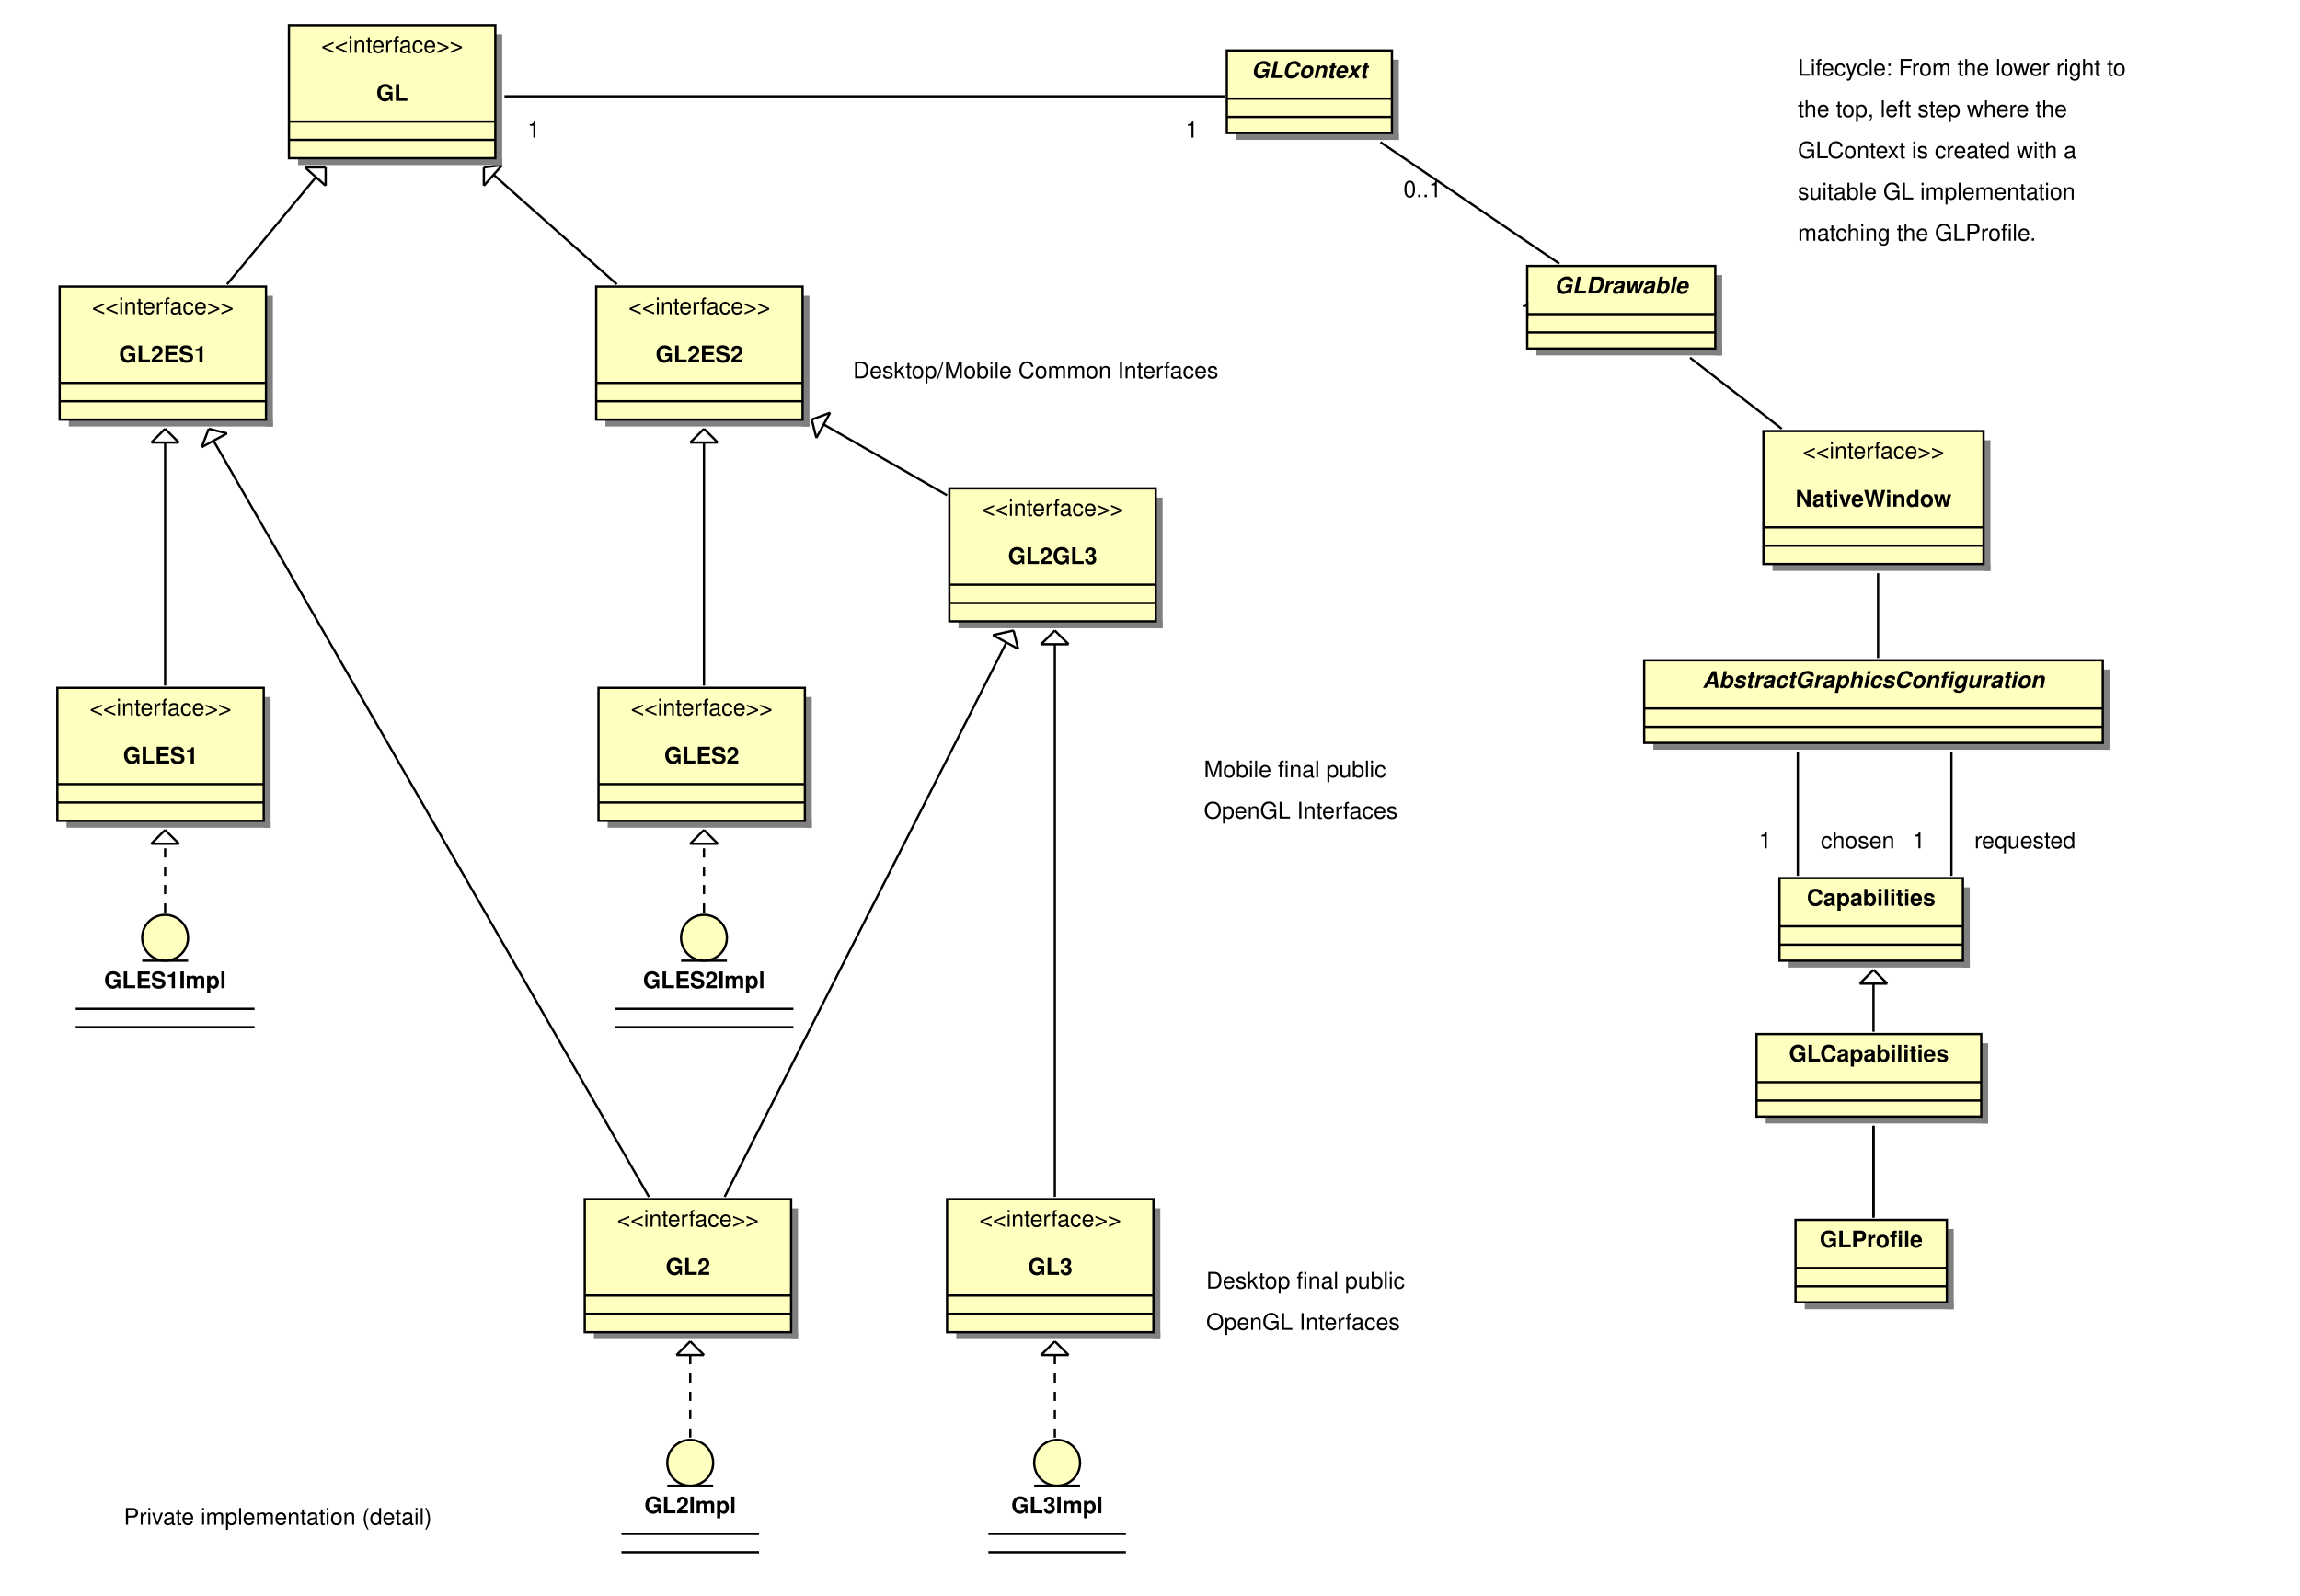
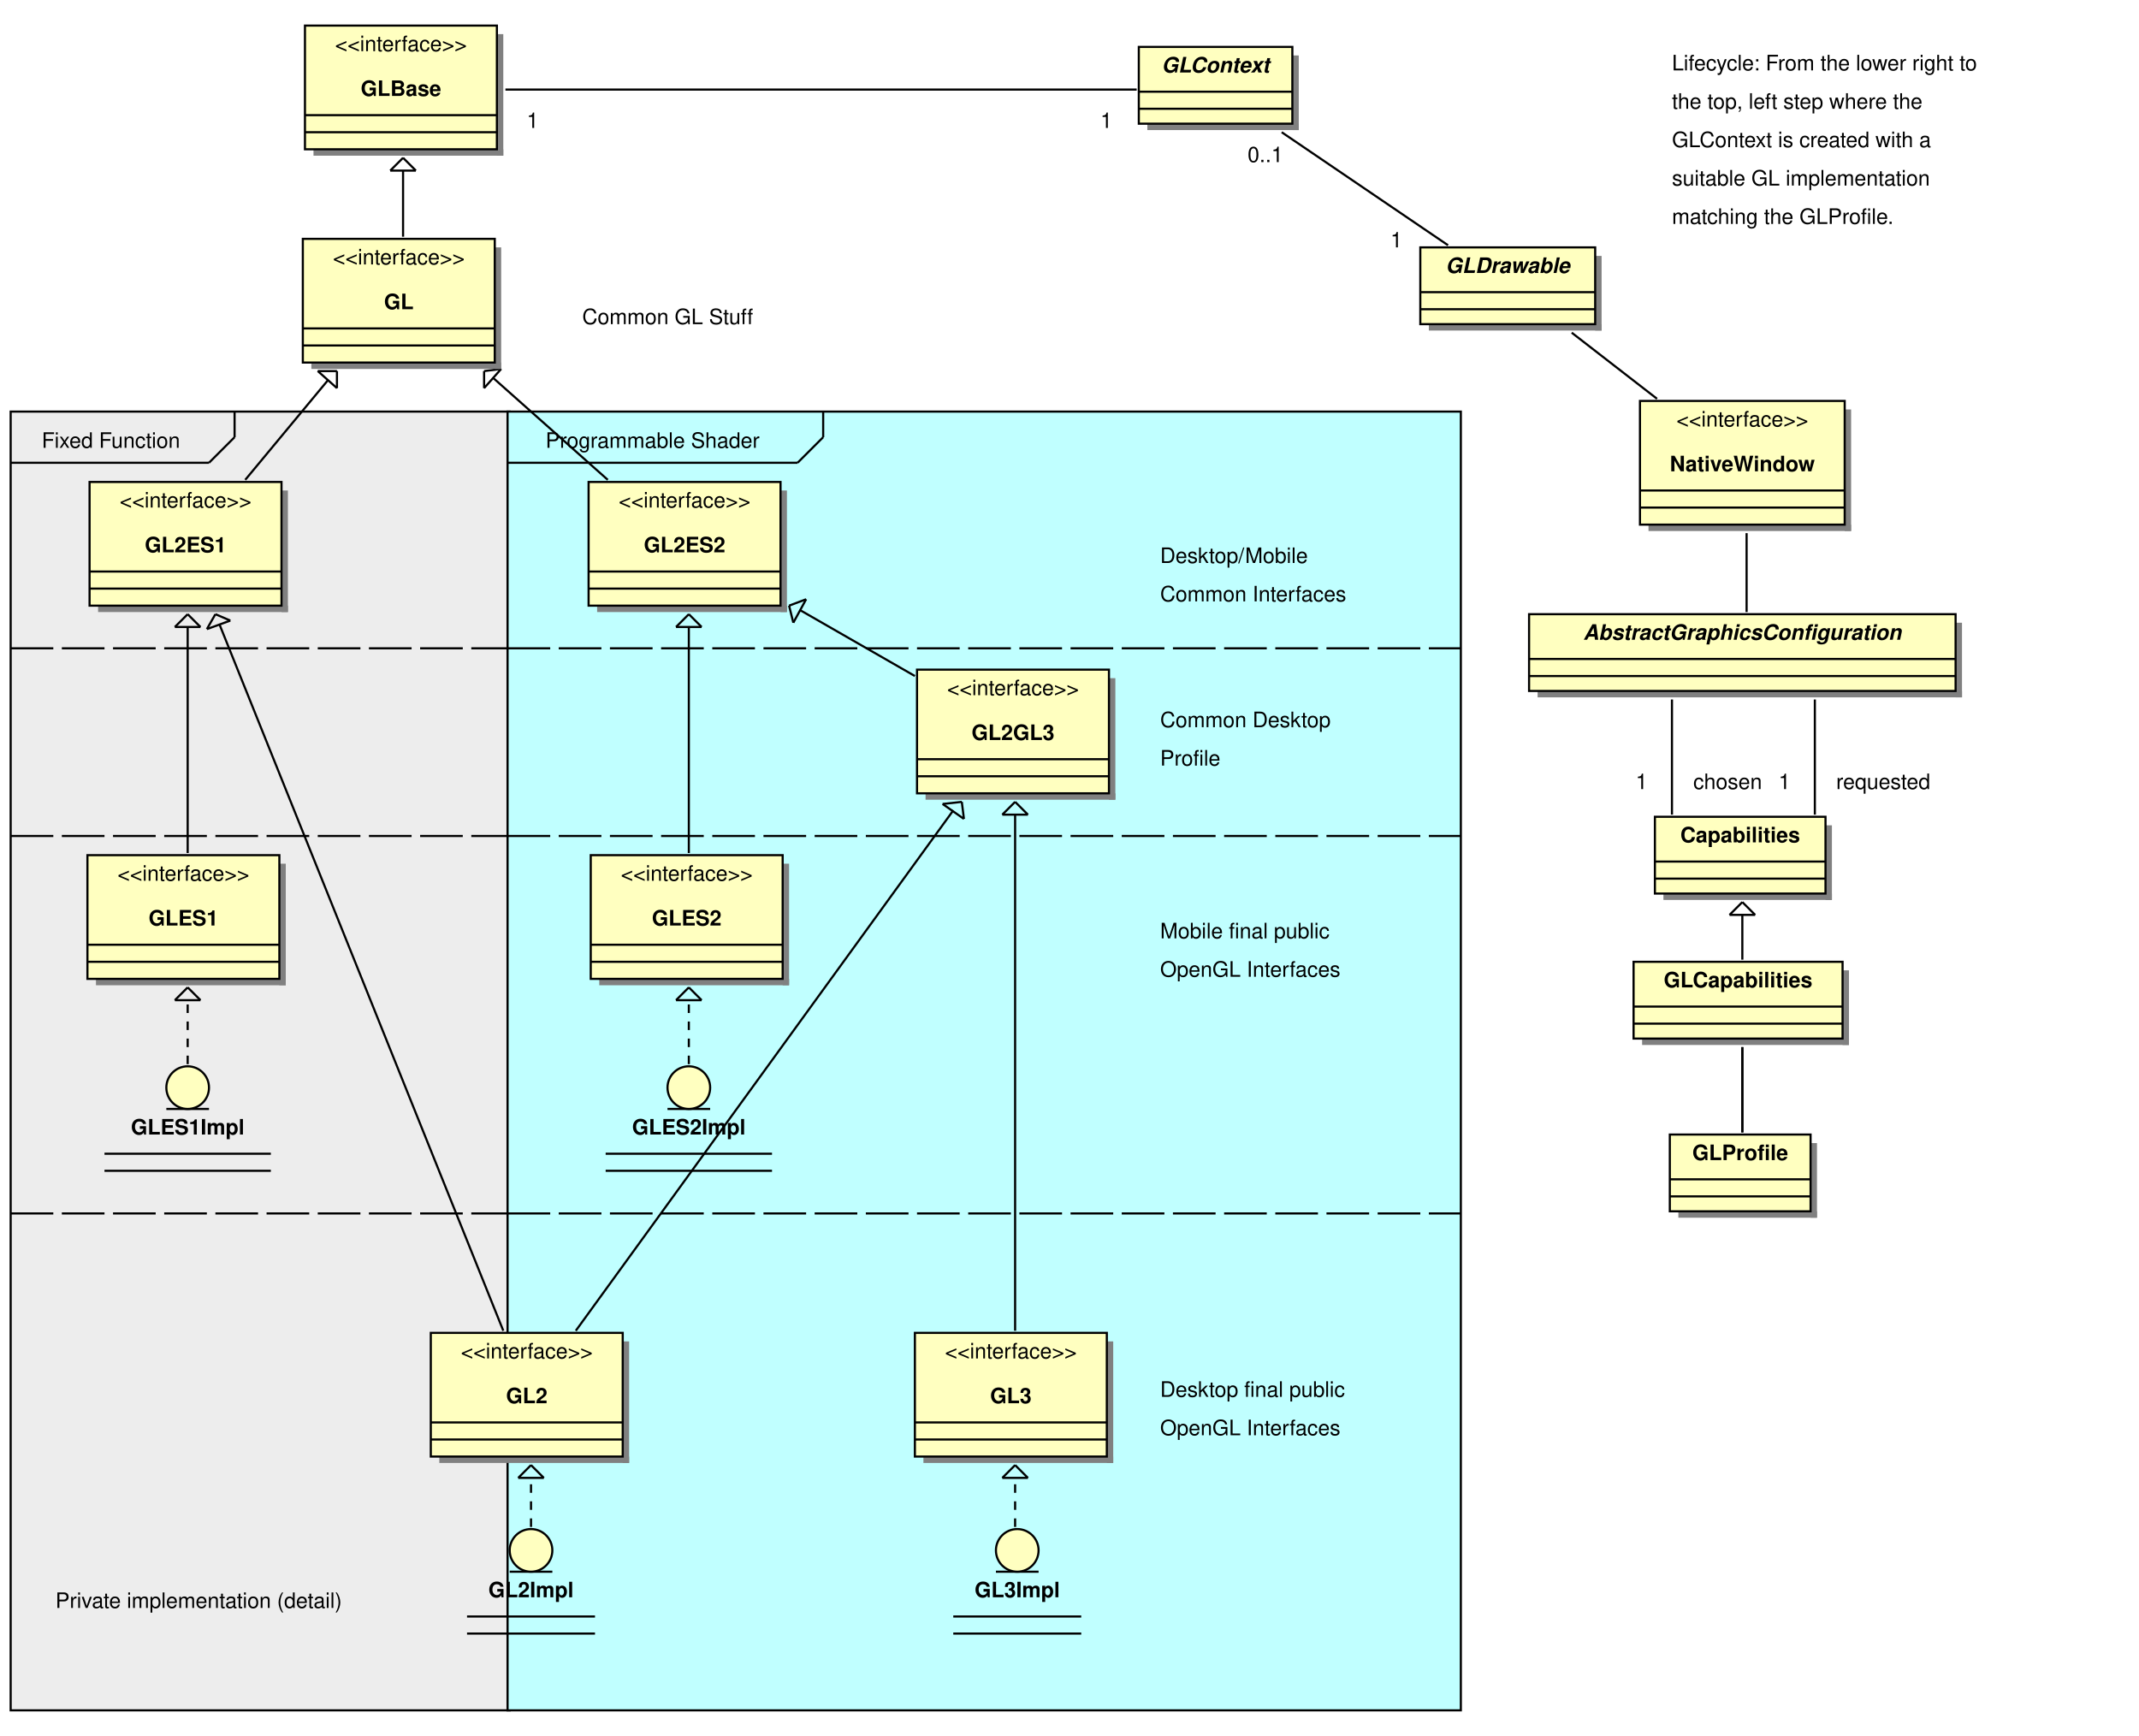
- <svg xmlns="http://www.w3.org/2000/svg" width="1003" height="696" version="1.1">
-   <g>
-     <line stroke="black" stroke-opacity="1" x1="99" y1="124" x2="138" y2="77" />
-     <line stroke="black" stroke-opacity="1" x1="142" y1="73" x2="133" y2="73" />
-     <line stroke="black" stroke-opacity="1" x1="142" y1="73" x2="142" y2="81" />
-     <line stroke="black" stroke-opacity="1" x1="133" y1="73" x2="142" y2="81" />
-   </g>
-   <g>
-     <line stroke="black" stroke-opacity="1" x1="269" y1="124" x2="215" y2="76" />
-     <line stroke="black" stroke-opacity="1" x1="211" y1="73" x2="211" y2="81" />
-     <line stroke="black" stroke-opacity="1" x1="211" y1="73" x2="219" y2="72" />
-     <line stroke="black" stroke-opacity="1" x1="211" y1="81" x2="219" y2="72" />
-   </g>
-   <g>
-     <line stroke="black" stroke-opacity="1" x1="72" y1="299" x2="72" y2="193" />
-     <line stroke="black" stroke-opacity="1" x1="72" y1="187" x2="66" y2="193" />
-     <line stroke="black" stroke-opacity="1" x1="72" y1="187" x2="78" y2="193" />
-     <line stroke="black" stroke-opacity="1" x1="66" y1="193" x2="78" y2="193" />
-   </g>
-   <g>
-     <line stroke="black" stroke-opacity="1" x1="307" y1="299" x2="307" y2="193" />
-     <line stroke="black" stroke-opacity="1" x1="307" y1="187" x2="301" y2="193" />
-     <line stroke="black" stroke-opacity="1" x1="307" y1="187" x2="313" y2="193" />
-     <line stroke="black" stroke-opacity="1" x1="301" y1="193" x2="313" y2="193" />
-   </g>
-   <g>
-     <line stroke="black" stroke-opacity="1" x1="460" y1="522" x2="460" y2="281" />
-     <line stroke="black" stroke-opacity="1" x1="460" y1="275" x2="454" y2="281" />
-     <line stroke="black" stroke-opacity="1" x1="460" y1="275" x2="466" y2="281" />
-     <line stroke="black" stroke-opacity="1" x1="454" y1="281" x2="466" y2="281" />
-   </g>
-   <g>
-     <line stroke="black" stroke-opacity="1" x1="316" y1="522" x2="439" y2="280" />
-     <line stroke="black" stroke-opacity="1" x1="442" y1="275" x2="433" y2="277" />
-     <line stroke="black" stroke-opacity="1" x1="442" y1="275" x2="444" y2="283" />
-     <line stroke="black" stroke-opacity="1" x1="433" y1="277" x2="444" y2="283" />
-   </g>
-   <g>
-     <line stroke="black" stroke-opacity="1" x1="413" y1="216" x2="359" y2="185" />
-     <line stroke="black" stroke-opacity="1" x1="354" y1="183" x2="356" y2="191" />
-     <line stroke="black" stroke-opacity="1" x1="354" y1="183" x2="362" y2="180" />
-     <line stroke="black" stroke-opacity="1" x1="356" y1="191" x2="362" y2="180" />
-   </g>
-   <g>
-     <line stroke="black" stroke-opacity="1" x1="283" y1="522" x2="93" y2="192" />
-     <line stroke="black" stroke-opacity="1" x1="91" y1="187" x2="88" y2="195" />
-     <line stroke="black" stroke-opacity="1" x1="91" y1="187" x2="99" y2="189" />
-     <line stroke="black" stroke-opacity="1" x1="88" y1="195" x2="99" y2="189" />
-   </g>
-   <g>
-     <line stroke="black" stroke-opacity="1" x1="220" y1="42" x2="534" y2="42" />
-   </g>
-   <g>
-     <line stroke="black" stroke-opacity="1" x1="680" y1="115" x2="602" y2="62" />
-   </g>
-   <g>
-     <line stroke-dasharray="4,4" stroke="black" stroke-opacity="1" x1="72" y1="398" x2="72" y2="368" />
-     <line stroke="black" stroke-opacity="1" x1="72" y1="362" x2="66" y2="368" />
-     <line stroke="black" stroke-opacity="1" x1="72" y1="362" x2="78" y2="368" />
-     <line stroke="black" stroke-opacity="1" x1="66" y1="368" x2="78" y2="368" />
-   </g>
-   <g>
-     <line stroke-dasharray="4,4" stroke="black" stroke-opacity="1" x1="307" y1="398" x2="307" y2="368" />
-     <line stroke="black" stroke-opacity="1" x1="307" y1="362" x2="301" y2="368" />
-     <line stroke="black" stroke-opacity="1" x1="307" y1="362" x2="313" y2="368" />
-     <line stroke="black" stroke-opacity="1" x1="301" y1="368" x2="313" y2="368" />
-   </g>
-   <g>
-     <line stroke-dasharray="4,4" stroke="black" stroke-opacity="1" x1="460" y1="627" x2="460" y2="591" />
-     <line stroke="black" stroke-opacity="1" x1="460" y1="585" x2="454" y2="591" />
-     <line stroke="black" stroke-opacity="1" x1="460" y1="585" x2="466" y2="591" />
-     <line stroke="black" stroke-opacity="1" x1="454" y1="591" x2="466" y2="591" />
-   </g>
-   <g>
-     <line stroke-dasharray="4,4" stroke="black" stroke-opacity="1" x1="301" y1="627" x2="301" y2="591" />
-     <line stroke="black" stroke-opacity="1" x1="301" y1="585" x2="295" y2="591" />
-     <line stroke="black" stroke-opacity="1" x1="301" y1="585" x2="307" y2="591" />
-     <line stroke="black" stroke-opacity="1" x1="295" y1="591" x2="307" y2="591" />
+ <svg xmlns="http://www.w3.org/2000/svg" width="1003" height="814" version="1.1">
+   <g>
+     <rect fill="#ededed" stroke="black" stroke-width="1" stroke-opacity="1" x="5" y="193" width="234" height="609" />
+     <text font-family="Helvetica" font-size="10" fill="#000000" xml:space="preserve" text-anchor="middle" x="52" y="210">Fixed Function</text>
+     <line stroke="black" stroke-opacity="1" x1="5" y1="217" x2="98" y2="217" />
+     <line stroke="black" stroke-opacity="1" x1="98" y1="217" x2="110" y2="205" />
+     <line stroke="black" stroke-opacity="1" x1="110" y1="205" x2="110" y2="193" />
+   </g>
+   <g>
+     <line stroke="black" stroke-dasharray="20,4" stroke-opacity="1" x1="5" y1="392" x2="239" y2="392" />
+   </g>
+   <g>
+     <line stroke="black" stroke-dasharray="20,4" stroke-opacity="1" x1="5" y1="569" x2="239" y2="569" />
+   </g>
+   <g>
+     <line stroke="black" stroke-dasharray="20,4" stroke-opacity="1" x1="5" y1="304" x2="239" y2="304" />
+   </g>
+   <g>
+     <rect fill="#c0ffff" stroke="black" stroke-width="1" stroke-opacity="1" x="238" y="193" width="447" height="609" />
+     <text font-family="Helvetica" font-size="10" fill="#000000" xml:space="preserve" text-anchor="middle" x="306" y="210">Programmable Shader</text>
+     <line stroke="black" stroke-opacity="1" x1="238" y1="217" x2="374" y2="217" />
+     <line stroke="black" stroke-opacity="1" x1="374" y1="217" x2="386" y2="205" />
+     <line stroke="black" stroke-opacity="1" x1="386" y1="205" x2="386" y2="193" />
+   </g>
+   <g>
+     <line stroke="black" stroke-dasharray="20,4" stroke-opacity="1" x1="238" y1="569" x2="685" y2="569" />
+   </g>
+   <g>
+     <line stroke="black" stroke-dasharray="20,4" stroke-opacity="1" x1="238" y1="304" x2="685" y2="304" />
+   </g>
+   <g>
+     <line stroke="black" stroke-dasharray="20,4" stroke-opacity="1" x1="238" y1="392" x2="685" y2="392" />
+   </g>
+   <g>
+     <line stroke="black" stroke-opacity="1" x1="237" y1="42" x2="533" y2="42" />
+   </g>
+   <g>
+     <line stroke="black" stroke-opacity="1" x1="115" y1="225" x2="154" y2="178" />
+     <line stroke="black" stroke-opacity="1" x1="158" y1="174" x2="149" y2="174" />
+     <line stroke="black" stroke-opacity="1" x1="158" y1="174" x2="158" y2="182" />
+     <line stroke="black" stroke-opacity="1" x1="149" y1="174" x2="158" y2="182" />
+   </g>
+   <g>
+     <line stroke="black" stroke-opacity="1" x1="285" y1="225" x2="231" y2="177" />
+     <line stroke="black" stroke-opacity="1" x1="227" y1="174" x2="227" y2="182" />
+     <line stroke="black" stroke-opacity="1" x1="227" y1="174" x2="235" y2="173" />
+     <line stroke="black" stroke-opacity="1" x1="227" y1="182" x2="235" y2="173" />
+   </g>
+   <g>
+     <line stroke="black" stroke-opacity="1" x1="88" y1="400" x2="88" y2="294" />
+     <line stroke="black" stroke-opacity="1" x1="88" y1="288" x2="82" y2="294" />
+     <line stroke="black" stroke-opacity="1" x1="88" y1="288" x2="94" y2="294" />
+     <line stroke="black" stroke-opacity="1" x1="82" y1="294" x2="94" y2="294" />
+   </g>
+   <g>
+     <line stroke="black" stroke-opacity="1" x1="323" y1="400" x2="323" y2="294" />
+     <line stroke="black" stroke-opacity="1" x1="323" y1="288" x2="317" y2="294" />
+     <line stroke="black" stroke-opacity="1" x1="323" y1="288" x2="329" y2="294" />
+     <line stroke="black" stroke-opacity="1" x1="317" y1="294" x2="329" y2="294" />
+   </g>
+   <g>
+     <line stroke="black" stroke-opacity="1" x1="476" y1="624" x2="476" y2="382" />
+     <line stroke="black" stroke-opacity="1" x1="476" y1="376" x2="470" y2="382" />
+     <line stroke="black" stroke-opacity="1" x1="476" y1="376" x2="482" y2="382" />
+     <line stroke="black" stroke-opacity="1" x1="470" y1="382" x2="482" y2="382" />
+   </g>
+   <g>
+     <line stroke="black" stroke-opacity="1" x1="270" y1="624" x2="447" y2="380" />
+     <line stroke="black" stroke-opacity="1" x1="451" y1="376" x2="442" y2="377" />
+     <line stroke="black" stroke-opacity="1" x1="451" y1="376" x2="452" y2="384" />
+     <line stroke="black" stroke-opacity="1" x1="442" y1="377" x2="452" y2="384" />
+   </g>
+   <g>
+     <line stroke="black" stroke-opacity="1" x1="429" y1="317" x2="375" y2="286" />
+     <line stroke="black" stroke-opacity="1" x1="370" y1="284" x2="372" y2="292" />
+     <line stroke="black" stroke-opacity="1" x1="370" y1="284" x2="378" y2="281" />
+     <line stroke="black" stroke-opacity="1" x1="372" y1="292" x2="378" y2="281" />
+   </g>
+   <g>
+     <line stroke="black" stroke-opacity="1" x1="236" y1="624" x2="103" y2="293" />
+     <line stroke="black" stroke-opacity="1" x1="101" y1="288" x2="97" y2="295" />
+     <line stroke="black" stroke-opacity="1" x1="101" y1="288" x2="108" y2="291" />
+     <line stroke="black" stroke-opacity="1" x1="97" y1="295" x2="108" y2="291" />
+   </g>
+   <g>
+     <line stroke="black" stroke-opacity="1" x1="679" y1="115" x2="601" y2="62" />
+   </g>
+   <g>
+     <line stroke-dasharray="4,4" stroke="black" stroke-opacity="1" x1="88" y1="499" x2="88" y2="469" />
+     <line stroke="black" stroke-opacity="1" x1="88" y1="463" x2="82" y2="469" />
+     <line stroke="black" stroke-opacity="1" x1="88" y1="463" x2="94" y2="469" />
+     <line stroke="black" stroke-opacity="1" x1="82" y1="469" x2="94" y2="469" />
+   </g>
+   <g>
+     <line stroke-dasharray="4,4" stroke="black" stroke-opacity="1" x1="323" y1="499" x2="323" y2="469" />
+     <line stroke="black" stroke-opacity="1" x1="323" y1="463" x2="317" y2="469" />
+     <line stroke="black" stroke-opacity="1" x1="323" y1="463" x2="329" y2="469" />
+     <line stroke="black" stroke-opacity="1" x1="317" y1="469" x2="329" y2="469" />
+   </g>
+   <g>
+     <line stroke-dasharray="4,4" stroke="black" stroke-opacity="1" x1="476" y1="716" x2="476" y2="693" />
+     <line stroke="black" stroke-opacity="1" x1="476" y1="687" x2="470" y2="693" />
+     <line stroke="black" stroke-opacity="1" x1="476" y1="687" x2="482" y2="693" />
+     <line stroke="black" stroke-opacity="1" x1="470" y1="693" x2="482" y2="693" />
+   </g>
+   <g>
+     <line stroke-dasharray="4,4" stroke="black" stroke-opacity="1" x1="249" y1="716" x2="249" y2="693" />
+     <line stroke="black" stroke-opacity="1" x1="249" y1="687" x2="243" y2="693" />
+     <line stroke="black" stroke-opacity="1" x1="249" y1="687" x2="255" y2="693" />
+     <line stroke="black" stroke-opacity="1" x1="243" y1="693" x2="255" y2="693" />
  </g>
  <g>
    <line stroke="black" stroke-opacity="1" x1="817" y1="450" x2="817" y2="429" />
    <line stroke="black" stroke-opacity="1" x1="817" y1="423" x2="811" y2="429" />
    <line stroke="black" stroke-opacity="1" x1="817" y1="423" x2="823" y2="429" />
    <line stroke="black" stroke-opacity="1" x1="811" y1="429" x2="823" y2="429" />
  </g>
  <g>
    <line stroke="black" stroke-opacity="1" x1="784" y1="328" x2="784" y2="382" />
  </g>
  <g>
    <line stroke="black" stroke-opacity="1" x1="819" y1="287" x2="819" y2="250" />
  </g>
  <g>
    <line stroke="black" stroke-opacity="1" x1="777" y1="187" x2="737" y2="156" />
  </g>
  <g>
    <line stroke="black" stroke-opacity="1" x1="817" y1="531" x2="817" y2="491" />
  </g>
  <g>
    <line stroke="black" stroke-opacity="1" x1="851" y1="382" x2="851" y2="328" />
  </g>
  <g>
    <line stroke="black" stroke-opacity="1" x1="817" y1="531" x2="817" y2="491" />
  </g>
  <g>
-     <rect fill="#808080" stroke="none" stroke-opacity="1" x="216" y="15" width="3" height="57" />
-     <rect fill="#808080" stroke="none" stroke-opacity="1" x="130" y="69" width="89" height="3" />
-     <rect fill="#ffffc0" stroke="black" stroke-width="1" stroke-opacity="1" x="126" y="11" width="90" height="58" />
-     <text font-family="Helvetica" font-size="10" fill="#000000" xml:space="preserve" text-anchor="middle" x="171" y="23">&lt;&lt;interface&gt;&gt;</text>
-     <text font-family="Helvetica" font-size="10" fill="#000000" xml:space="preserve" font-weight="bold" text-anchor="middle" x="171" y="44">GL</text>
-     <line stroke="black" stroke-opacity="1" x1="126" y1="53" x2="216" y2="53" />
-     <line stroke="black" stroke-opacity="1" x1="126" y1="61" x2="216" y2="61" />
-   </g>
-   <g>
-     <rect fill="#808080" stroke="none" stroke-opacity="1" x="116" y="129" width="3" height="57" />
-     <rect fill="#808080" stroke="none" stroke-opacity="1" x="30" y="183" width="89" height="3" />
-     <rect fill="#ffffc0" stroke="black" stroke-width="1" stroke-opacity="1" x="26" y="125" width="90" height="58" />
-     <text font-family="Helvetica" font-size="10" fill="#000000" xml:space="preserve" text-anchor="middle" x="71" y="137">&lt;&lt;interface&gt;&gt;</text>
-     <text font-family="Helvetica" font-size="10" fill="#000000" xml:space="preserve" font-weight="bold" text-anchor="middle" x="71" y="158">GL2ES1</text>
-     <line stroke="black" stroke-opacity="1" x1="26" y1="167" x2="116" y2="167" />
-     <line stroke="black" stroke-opacity="1" x1="26" y1="175" x2="116" y2="175" />
-   </g>
-   <g>
-     <rect fill="#808080" stroke="none" stroke-opacity="1" x="345" y="527" width="3" height="57" />
-     <rect fill="#808080" stroke="none" stroke-opacity="1" x="259" y="581" width="89" height="3" />
-     <rect fill="#ffffc0" stroke="black" stroke-width="1" stroke-opacity="1" x="255" y="523" width="90" height="58" />
-     <text font-family="Helvetica" font-size="10" fill="#000000" xml:space="preserve" text-anchor="middle" x="300" y="535">&lt;&lt;interface&gt;&gt;</text>
-     <text font-family="Helvetica" font-size="10" fill="#000000" xml:space="preserve" font-weight="bold" text-anchor="middle" x="300" y="556">GL2</text>
-     <line stroke="black" stroke-opacity="1" x1="255" y1="565" x2="345" y2="565" />
-     <line stroke="black" stroke-opacity="1" x1="255" y1="573" x2="345" y2="573" />
-   </g>
-   <g>
-     <rect fill="#808080" stroke="none" stroke-opacity="1" x="350" y="129" width="3" height="57" />
-     <rect fill="#808080" stroke="none" stroke-opacity="1" x="264" y="183" width="89" height="3" />
-     <rect fill="#ffffc0" stroke="black" stroke-width="1" stroke-opacity="1" x="260" y="125" width="90" height="58" />
-     <text font-family="Helvetica" font-size="10" fill="#000000" xml:space="preserve" text-anchor="middle" x="305" y="137">&lt;&lt;interface&gt;&gt;</text>
-     <text font-family="Helvetica" font-size="10" fill="#000000" xml:space="preserve" font-weight="bold" text-anchor="middle" x="305" y="158">GL2ES2</text>
-     <line stroke="black" stroke-opacity="1" x1="260" y1="167" x2="350" y2="167" />
-     <line stroke="black" stroke-opacity="1" x1="260" y1="175" x2="350" y2="175" />
-   </g>
-   <g>
-     <rect fill="#808080" stroke="none" stroke-opacity="1" x="503" y="527" width="3" height="57" />
-     <rect fill="#808080" stroke="none" stroke-opacity="1" x="417" y="581" width="89" height="3" />
-     <rect fill="#ffffc0" stroke="black" stroke-width="1" stroke-opacity="1" x="413" y="523" width="90" height="58" />
-     <text font-family="Helvetica" font-size="10" fill="#000000" xml:space="preserve" text-anchor="middle" x="458" y="535">&lt;&lt;interface&gt;&gt;</text>
-     <text font-family="Helvetica" font-size="10" fill="#000000" xml:space="preserve" font-weight="bold" text-anchor="middle" x="458" y="556">GL3</text>
-     <line stroke="black" stroke-opacity="1" x1="413" y1="565" x2="503" y2="565" />
-     <line stroke="black" stroke-opacity="1" x1="413" y1="573" x2="503" y2="573" />
-   </g>
-   <g>
-     <rect fill="#808080" stroke="none" stroke-opacity="1" x="351" y="304" width="3" height="57" />
-     <rect fill="#808080" stroke="none" stroke-opacity="1" x="265" y="358" width="89" height="3" />
-     <rect fill="#ffffc0" stroke="black" stroke-width="1" stroke-opacity="1" x="261" y="300" width="90" height="58" />
-     <text font-family="Helvetica" font-size="10" fill="#000000" xml:space="preserve" text-anchor="middle" x="306" y="312">&lt;&lt;interface&gt;&gt;</text>
-     <text font-family="Helvetica" font-size="10" fill="#000000" xml:space="preserve" font-weight="bold" text-anchor="middle" x="306" y="333">GLES2</text>
-     <line stroke="black" stroke-opacity="1" x1="261" y1="342" x2="351" y2="342" />
-     <line stroke="black" stroke-opacity="1" x1="261" y1="350" x2="351" y2="350" />
-   </g>
-   <g>
-     <rect fill="#808080" stroke="none" stroke-opacity="1" x="607" y="26" width="3" height="35" />
-     <rect fill="#808080" stroke="none" stroke-opacity="1" x="539" y="58" width="71" height="3" />
-     <rect fill="#ffffc0" stroke="black" stroke-width="1" stroke-opacity="1" x="535" y="22" width="72" height="36" />
-     <text font-family="Helvetica" font-size="10" fill="#000000" xml:space="preserve" font-weight="bold" font-style="italic" text-anchor="middle" x="571" y="34">GLContext</text>
-     <line stroke="black" stroke-opacity="1" x1="535" y1="43" x2="607" y2="43" />
-     <line stroke="black" stroke-opacity="1" x1="535" y1="51" x2="607" y2="51" />
+     <line stroke="black" stroke-opacity="1" x1="189" y1="111" x2="189" y2="80" />
+     <line stroke="black" stroke-opacity="1" x1="189" y1="74" x2="183" y2="80" />
+     <line stroke="black" stroke-opacity="1" x1="189" y1="74" x2="195" y2="80" />
+     <line stroke="black" stroke-opacity="1" x1="183" y1="80" x2="195" y2="80" />
+   </g>
+   <g>
+     <rect fill="#808080" stroke="none" stroke-opacity="1" x="232" y="116" width="3" height="57" />
+     <rect fill="#808080" stroke="none" stroke-opacity="1" x="146" y="170" width="89" height="3" />
+     <rect fill="#ffffc0" stroke="black" stroke-width="1" stroke-opacity="1" x="142" y="112" width="90" height="58" />
+     <text font-family="Helvetica" font-size="10" fill="#000000" xml:space="preserve" text-anchor="middle" x="187" y="124">&lt;&lt;interface&gt;&gt;</text>
+     <text font-family="Helvetica" font-size="10" fill="#000000" xml:space="preserve" font-weight="bold" text-anchor="middle" x="187" y="145">GL</text>
+     <line stroke="black" stroke-opacity="1" x1="142" y1="154" x2="232" y2="154" />
+     <line stroke="black" stroke-opacity="1" x1="142" y1="162" x2="232" y2="162" />
+   </g>
+   <g>
+     <rect fill="#808080" stroke="none" stroke-opacity="1" x="131" y="405" width="3" height="57" />
+     <rect fill="#808080" stroke="none" stroke-opacity="1" x="45" y="459" width="89" height="3" />
+     <rect fill="#ffffc0" stroke="black" stroke-width="1" stroke-opacity="1" x="41" y="401" width="90" height="58" />
+     <text font-family="Helvetica" font-size="10" fill="#000000" xml:space="preserve" text-anchor="middle" x="86" y="413">&lt;&lt;interface&gt;&gt;</text>
+     <text font-family="Helvetica" font-size="10" fill="#000000" xml:space="preserve" font-weight="bold" text-anchor="middle" x="86" y="434">GLES1</text>
+     <line stroke="black" stroke-opacity="1" x1="41" y1="443" x2="131" y2="443" />
+     <line stroke="black" stroke-opacity="1" x1="41" y1="451" x2="131" y2="451" />
+   </g>
+   <g>
+     <rect fill="#808080" stroke="none" stroke-opacity="1" x="132" y="230" width="3" height="57" />
+     <rect fill="#808080" stroke="none" stroke-opacity="1" x="46" y="284" width="89" height="3" />
+     <rect fill="#ffffc0" stroke="black" stroke-width="1" stroke-opacity="1" x="42" y="226" width="90" height="58" />
+     <text font-family="Helvetica" font-size="10" fill="#000000" xml:space="preserve" text-anchor="middle" x="87" y="238">&lt;&lt;interface&gt;&gt;</text>
+     <text font-family="Helvetica" font-size="10" fill="#000000" xml:space="preserve" font-weight="bold" text-anchor="middle" x="87" y="259">GL2ES1</text>
+     <line stroke="black" stroke-opacity="1" x1="42" y1="268" x2="132" y2="268" />
+     <line stroke="black" stroke-opacity="1" x1="42" y1="276" x2="132" y2="276" />
+   </g>
+   <g>
+     <rect fill="#808080" stroke="none" stroke-opacity="1" x="292" y="629" width="3" height="57" />
+     <rect fill="#808080" stroke="none" stroke-opacity="1" x="206" y="683" width="89" height="3" />
+     <rect fill="#ffffc0" stroke="black" stroke-width="1" stroke-opacity="1" x="202" y="625" width="90" height="58" />
+     <text font-family="Helvetica" font-size="10" fill="#000000" xml:space="preserve" text-anchor="middle" x="247" y="637">&lt;&lt;interface&gt;&gt;</text>
+     <text font-family="Helvetica" font-size="10" fill="#000000" xml:space="preserve" font-weight="bold" text-anchor="middle" x="247" y="658">GL2</text>
+     <line stroke="black" stroke-opacity="1" x1="202" y1="667" x2="292" y2="667" />
+     <line stroke="black" stroke-opacity="1" x1="202" y1="675" x2="292" y2="675" />
+   </g>
+   <g>
+     <rect fill="#808080" stroke="none" stroke-opacity="1" x="366" y="230" width="3" height="57" />
+     <rect fill="#808080" stroke="none" stroke-opacity="1" x="280" y="284" width="89" height="3" />
+     <rect fill="#ffffc0" stroke="black" stroke-width="1" stroke-opacity="1" x="276" y="226" width="90" height="58" />
+     <text font-family="Helvetica" font-size="10" fill="#000000" xml:space="preserve" text-anchor="middle" x="321" y="238">&lt;&lt;interface&gt;&gt;</text>
+     <text font-family="Helvetica" font-size="10" fill="#000000" xml:space="preserve" font-weight="bold" text-anchor="middle" x="321" y="259">GL2ES2</text>
+     <line stroke="black" stroke-opacity="1" x1="276" y1="268" x2="366" y2="268" />
+     <line stroke="black" stroke-opacity="1" x1="276" y1="276" x2="366" y2="276" />
+   </g>
+   <g>
+     <rect fill="#808080" stroke="none" stroke-opacity="1" x="519" y="629" width="3" height="57" />
+     <rect fill="#808080" stroke="none" stroke-opacity="1" x="433" y="683" width="89" height="3" />
+     <rect fill="#ffffc0" stroke="black" stroke-width="1" stroke-opacity="1" x="429" y="625" width="90" height="58" />
+     <text font-family="Helvetica" font-size="10" fill="#000000" xml:space="preserve" text-anchor="middle" x="474" y="637">&lt;&lt;interface&gt;&gt;</text>
+     <text font-family="Helvetica" font-size="10" fill="#000000" xml:space="preserve" font-weight="bold" text-anchor="middle" x="474" y="658">GL3</text>
+     <line stroke="black" stroke-opacity="1" x1="429" y1="667" x2="519" y2="667" />
+     <line stroke="black" stroke-opacity="1" x1="429" y1="675" x2="519" y2="675" />
+   </g>
+   <g>
+     <rect fill="#808080" stroke="none" stroke-opacity="1" x="367" y="405" width="3" height="57" />
+     <rect fill="#808080" stroke="none" stroke-opacity="1" x="281" y="459" width="89" height="3" />
+     <rect fill="#ffffc0" stroke="black" stroke-width="1" stroke-opacity="1" x="277" y="401" width="90" height="58" />
+     <text font-family="Helvetica" font-size="10" fill="#000000" xml:space="preserve" text-anchor="middle" x="322" y="413">&lt;&lt;interface&gt;&gt;</text>
+     <text font-family="Helvetica" font-size="10" fill="#000000" xml:space="preserve" font-weight="bold" text-anchor="middle" x="322" y="434">GLES2</text>
+     <line stroke="black" stroke-opacity="1" x1="277" y1="443" x2="367" y2="443" />
+     <line stroke="black" stroke-opacity="1" x1="277" y1="451" x2="367" y2="451" />
+   </g>
+   <g>
+     <rect fill="#808080" stroke="none" stroke-opacity="1" x="606" y="26" width="3" height="35" />
+     <rect fill="#808080" stroke="none" stroke-opacity="1" x="538" y="58" width="71" height="3" />
+     <rect fill="#ffffc0" stroke="black" stroke-width="1" stroke-opacity="1" x="534" y="22" width="72" height="36" />
+     <text font-family="Helvetica" font-size="10" fill="#000000" xml:space="preserve" font-weight="bold" font-style="italic" text-anchor="middle" x="570" y="34">GLContext</text>
+     <line stroke="black" stroke-opacity="1" x1="534" y1="43" x2="606" y2="43" />
+     <line stroke="black" stroke-opacity="1" x1="534" y1="51" x2="606" y2="51" />
  </g>
  <g>
    <rect fill="#808080" stroke="none" stroke-opacity="1" x="748" y="120" width="3" height="35" />
    <rect fill="#808080" stroke="none" stroke-opacity="1" x="670" y="152" width="81" height="3" />
    <rect fill="#ffffc0" stroke="black" stroke-width="1" stroke-opacity="1" x="666" y="116" width="82" height="36" />
    <text font-family="Helvetica" font-size="10" fill="#000000" xml:space="preserve" font-weight="bold" font-style="italic" text-anchor="middle" x="707" y="128">GLDrawable</text>
    <line stroke="black" stroke-opacity="1" x1="666" y1="137" x2="748" y2="137" />
    <line stroke="black" stroke-opacity="1" x1="666" y1="145" x2="748" y2="145" />
  </g>
  <g>
-     <line stroke="black" stroke-opacity="1" x1="291" y1="648" x2="311" y2="648" />
-     <ellipse fill="#ffffc0" stroke="black" stroke-width="1" stroke-opacity="1" cx="301" cy="638" rx="10" ry="10" />
-     <text font-family="Helvetica" font-size="10" fill="#000000" xml:space="preserve" font-weight="bold" text-anchor="middle" x="301" y="660">GL2Impl</text>
-     <line stroke="black" stroke-opacity="1" x1="271" y1="669" x2="331" y2="669" />
-     <line stroke="black" stroke-opacity="1" x1="271" y1="677" x2="331" y2="677" />
-   </g>
-   <g>
-     <line stroke="black" stroke-opacity="1" x1="451" y1="648" x2="471" y2="648" />
-     <ellipse fill="#ffffc0" stroke="black" stroke-width="1" stroke-opacity="1" cx="461" cy="638" rx="10" ry="10" />
-     <text font-family="Helvetica" font-size="10" fill="#000000" xml:space="preserve" font-weight="bold" text-anchor="middle" x="461" y="660">GL3Impl</text>
-     <line stroke="black" stroke-opacity="1" x1="431" y1="669" x2="491" y2="669" />
-     <line stroke="black" stroke-opacity="1" x1="431" y1="677" x2="491" y2="677" />
-   </g>
-   <g>
-     <line stroke="black" stroke-opacity="1" x1="297" y1="419" x2="317" y2="419" />
-     <ellipse fill="#ffffc0" stroke="black" stroke-width="1" stroke-opacity="1" cx="307" cy="409" rx="10" ry="10" />
-     <text font-family="Helvetica" font-size="10" fill="#000000" xml:space="preserve" font-weight="bold" text-anchor="middle" x="307" y="431">GLES2Impl</text>
-     <line stroke="black" stroke-opacity="1" x1="268" y1="440" x2="346" y2="440" />
-     <line stroke="black" stroke-opacity="1" x1="268" y1="448" x2="346" y2="448" />
-   </g>
-   <text font-family="Helvetica" font-size="10" fill="#000000" xml:space="preserve" x="526" y="562">Desktop final public</text>
-   <text font-family="Helvetica" font-size="10" fill="#000000" xml:space="preserve" x="526" y="580">OpenGL Interfaces</text>
-   <text font-family="Helvetica" font-size="10" fill="#000000" xml:space="preserve" x="525" y="339">Mobile final public</text>
-   <text font-family="Helvetica" font-size="10" fill="#000000" xml:space="preserve" x="525" y="357">OpenGL Interfaces</text>
-   <text font-family="Helvetica" font-size="10" fill="#000000" xml:space="preserve" x="54" y="665">Private implementation (detail)</text>
-   <text font-family="Helvetica" font-size="10" fill="#000000" xml:space="preserve" x="372" y="165">Desktop/Mobile Common Interfaces</text>
+     <line stroke="black" stroke-opacity="1" x1="239" y1="737" x2="259" y2="737" />
+     <ellipse fill="#ffffc0" stroke="black" stroke-width="1" stroke-opacity="1" cx="249" cy="727" rx="10" ry="10" />
+     <text font-family="Helvetica" font-size="10" fill="#000000" xml:space="preserve" font-weight="bold" text-anchor="middle" x="249" y="749">GL2Impl</text>
+     <line stroke="black" stroke-opacity="1" x1="219" y1="758" x2="279" y2="758" />
+     <line stroke="black" stroke-opacity="1" x1="219" y1="766" x2="279" y2="766" />
+   </g>
+   <g>
+     <line stroke="black" stroke-opacity="1" x1="467" y1="737" x2="487" y2="737" />
+     <ellipse fill="#ffffc0" stroke="black" stroke-width="1" stroke-opacity="1" cx="477" cy="727" rx="10" ry="10" />
+     <text font-family="Helvetica" font-size="10" fill="#000000" xml:space="preserve" font-weight="bold" text-anchor="middle" x="477" y="749">GL3Impl</text>
+     <line stroke="black" stroke-opacity="1" x1="447" y1="758" x2="507" y2="758" />
+     <line stroke="black" stroke-opacity="1" x1="447" y1="766" x2="507" y2="766" />
+   </g>
+   <g>
+     <line stroke="black" stroke-opacity="1" x1="313" y1="520" x2="333" y2="520" />
+     <ellipse fill="#ffffc0" stroke="black" stroke-width="1" stroke-opacity="1" cx="323" cy="510" rx="10" ry="10" />
+     <text font-family="Helvetica" font-size="10" fill="#000000" xml:space="preserve" font-weight="bold" text-anchor="middle" x="323" y="532">GLES2Impl</text>
+     <line stroke="black" stroke-opacity="1" x1="284" y1="541" x2="362" y2="541" />
+     <line stroke="black" stroke-opacity="1" x1="284" y1="549" x2="362" y2="549" />
+   </g>
+   <text font-family="Helvetica" font-size="10" fill="#000000" xml:space="preserve" x="544" y="655">Desktop final public</text>
+   <text font-family="Helvetica" font-size="10" fill="#000000" xml:space="preserve" x="544" y="673">OpenGL Interfaces</text>
+   <text font-family="Helvetica" font-size="10" fill="#000000" xml:space="preserve" x="544" y="440">Mobile final public</text>
+   <text font-family="Helvetica" font-size="10" fill="#000000" xml:space="preserve" x="544" y="458">OpenGL Interfaces</text>
+   <text font-family="Helvetica" font-size="10" fill="#000000" xml:space="preserve" x="26" y="754">Private implementation (detail)</text>
+   <text font-family="Helvetica" font-size="10" fill="#000000" xml:space="preserve" x="544" y="264">Desktop/Mobile</text>
+   <text font-family="Helvetica" font-size="10" fill="#000000" xml:space="preserve" x="544" y="282">Common Interfaces</text>
  <g>
    <rect fill="#808080" stroke="none" stroke-opacity="1" x="865" y="192" width="3" height="57" />
    <rect fill="#808080" stroke="none" stroke-opacity="1" x="773" y="246" width="95" height="3" />
    <rect fill="#ffffc0" stroke="black" stroke-width="1" stroke-opacity="1" x="769" y="188" width="96" height="58" />
    <text font-family="Helvetica" font-size="10" fill="#000000" xml:space="preserve" text-anchor="middle" x="817" y="200">&lt;&lt;interface&gt;&gt;</text>
    <text font-family="Helvetica" font-size="10" fill="#000000" xml:space="preserve" font-weight="bold" text-anchor="middle" x="817" y="221">NativeWindow</text>
    <line stroke="black" stroke-opacity="1" x1="769" y1="230" x2="865" y2="230" />
    <line stroke="black" stroke-opacity="1" x1="769" y1="238" x2="865" y2="238" />
  </g>
  <g>
    <rect fill="#808080" stroke="none" stroke-opacity="1" x="917" y="292" width="3" height="35" />
    <rect fill="#808080" stroke="none" stroke-opacity="1" x="721" y="324" width="199" height="3" />
    <rect fill="#ffffc0" stroke="black" stroke-width="1" stroke-opacity="1" x="717" y="288" width="200" height="36" />
    <text font-family="Helvetica" font-size="10" fill="#000000" xml:space="preserve" font-weight="bold" font-style="italic" text-anchor="middle" x="817" y="300">AbstractGraphicsConfiguration</text>
    <line stroke="black" stroke-opacity="1" x1="717" y1="309" x2="917" y2="309" />
    <line stroke="black" stroke-opacity="1" x1="717" y1="317" x2="917" y2="317" />
  </g>
  <g>
    <rect fill="#808080" stroke="none" stroke-opacity="1" x="864" y="455" width="3" height="35" />
    <rect fill="#808080" stroke="none" stroke-opacity="1" x="770" y="487" width="97" height="3" />
    <rect fill="#ffffc0" stroke="black" stroke-width="1" stroke-opacity="1" x="766" y="451" width="98" height="36" />
    <text font-family="Helvetica" font-size="10" fill="#000000" xml:space="preserve" font-weight="bold" text-anchor="middle" x="815" y="463">GLCapabilities</text>
    <line stroke="black" stroke-opacity="1" x1="766" y1="472" x2="864" y2="472" />
    <line stroke="black" stroke-opacity="1" x1="766" y1="480" x2="864" y2="480" />
  </g>
  <g>
    <rect fill="#808080" stroke="none" stroke-opacity="1" x="849" y="536" width="3" height="35" />
    <rect fill="#808080" stroke="none" stroke-opacity="1" x="787" y="568" width="65" height="3" />
    <rect fill="#ffffc0" stroke="black" stroke-width="1" stroke-opacity="1" x="783" y="532" width="66" height="36" />
    <text font-family="Helvetica" font-size="10" fill="#000000" xml:space="preserve" font-weight="bold" text-anchor="middle" x="816" y="544">GLProfile</text>
    <line stroke="black" stroke-opacity="1" x1="783" y1="553" x2="849" y2="553" />
    <line stroke="black" stroke-opacity="1" x1="783" y1="561" x2="849" y2="561" />
  </g>
  <text font-family="Helvetica" font-size="10" fill="#000000" xml:space="preserve" x="784" y="33">Lifecycle: From the lower right to</text>
  <text font-family="Helvetica" font-size="10" fill="#000000" xml:space="preserve" x="784" y="51">the top, left step where the</text>
  <text font-family="Helvetica" font-size="10" fill="#000000" xml:space="preserve" x="784" y="69">GLContext is created with a</text>
  <text font-family="Helvetica" font-size="10" fill="#000000" xml:space="preserve" x="784" y="87">suitable GL implementation</text>
  <text font-family="Helvetica" font-size="10" fill="#000000" xml:space="preserve" x="784" y="105">matching the GLProfile.</text>
  <g>
-     <rect fill="#808080" stroke="none" stroke-opacity="1" x="115" y="304" width="3" height="57" />
-     <rect fill="#808080" stroke="none" stroke-opacity="1" x="29" y="358" width="89" height="3" />
-     <rect fill="#ffffc0" stroke="black" stroke-width="1" stroke-opacity="1" x="25" y="300" width="90" height="58" />
-     <text font-family="Helvetica" font-size="10" fill="#000000" xml:space="preserve" text-anchor="middle" x="70" y="312">&lt;&lt;interface&gt;&gt;</text>
-     <text font-family="Helvetica" font-size="10" fill="#000000" xml:space="preserve" font-weight="bold" text-anchor="middle" x="70" y="333">GLES1</text>
-     <line stroke="black" stroke-opacity="1" x1="25" y1="342" x2="115" y2="342" />
-     <line stroke="black" stroke-opacity="1" x1="25" y1="350" x2="115" y2="350" />
-   </g>
-   <g>
-     <rect fill="#808080" stroke="none" stroke-opacity="1" x="504" y="217" width="3" height="57" />
-     <rect fill="#808080" stroke="none" stroke-opacity="1" x="418" y="271" width="89" height="3" />
-     <rect fill="#ffffc0" stroke="black" stroke-width="1" stroke-opacity="1" x="414" y="213" width="90" height="58" />
-     <text font-family="Helvetica" font-size="10" fill="#000000" xml:space="preserve" text-anchor="middle" x="459" y="225">&lt;&lt;interface&gt;&gt;</text>
-     <text font-family="Helvetica" font-size="10" fill="#000000" xml:space="preserve" font-weight="bold" text-anchor="middle" x="459" y="246">GL2GL3</text>
-     <line stroke="black" stroke-opacity="1" x1="414" y1="255" x2="504" y2="255" />
-     <line stroke="black" stroke-opacity="1" x1="414" y1="263" x2="504" y2="263" />
-   </g>
-   <g>
-     <line stroke="black" stroke-opacity="1" x1="62" y1="419" x2="82" y2="419" />
-     <ellipse fill="#ffffc0" stroke="black" stroke-width="1" stroke-opacity="1" cx="72" cy="409" rx="10" ry="10" />
-     <text font-family="Helvetica" font-size="10" fill="#000000" xml:space="preserve" font-weight="bold" text-anchor="middle" x="72" y="431">GLES1Impl</text>
-     <line stroke="black" stroke-opacity="1" x1="33" y1="440" x2="111" y2="440" />
-     <line stroke="black" stroke-opacity="1" x1="33" y1="448" x2="111" y2="448" />
+     <rect fill="#808080" stroke="none" stroke-opacity="1" x="233" y="16" width="3" height="57" />
+     <rect fill="#808080" stroke="none" stroke-opacity="1" x="147" y="70" width="89" height="3" />
+     <rect fill="#ffffc0" stroke="black" stroke-width="1" stroke-opacity="1" x="143" y="12" width="90" height="58" />
+     <text font-family="Helvetica" font-size="10" fill="#000000" xml:space="preserve" text-anchor="middle" x="188" y="24">&lt;&lt;interface&gt;&gt;</text>
+     <text font-family="Helvetica" font-size="10" fill="#000000" xml:space="preserve" font-weight="bold" text-anchor="middle" x="188" y="45">GLBase</text>
+     <line stroke="black" stroke-opacity="1" x1="143" y1="54" x2="233" y2="54" />
+     <line stroke="black" stroke-opacity="1" x1="143" y1="62" x2="233" y2="62" />
+   </g>
+   <text font-family="Helvetica" font-size="10" fill="#000000" xml:space="preserve" x="273" y="152">Common GL Stuff</text>
+   <text font-family="Helvetica" font-size="10" fill="#000000" xml:space="preserve" x="544" y="341">Common Desktop</text>
+   <text font-family="Helvetica" font-size="10" fill="#000000" xml:space="preserve" x="544" y="359">Profile</text>
+   <g>
+     <rect fill="#808080" stroke="none" stroke-opacity="1" x="520" y="318" width="3" height="57" />
+     <rect fill="#808080" stroke="none" stroke-opacity="1" x="434" y="372" width="89" height="3" />
+     <rect fill="#ffffc0" stroke="black" stroke-width="1" stroke-opacity="1" x="430" y="314" width="90" height="58" />
+     <text font-family="Helvetica" font-size="10" fill="#000000" xml:space="preserve" text-anchor="middle" x="475" y="326">&lt;&lt;interface&gt;&gt;</text>
+     <text font-family="Helvetica" font-size="10" fill="#000000" xml:space="preserve" font-weight="bold" text-anchor="middle" x="475" y="347">GL2GL3</text>
+     <line stroke="black" stroke-opacity="1" x1="430" y1="356" x2="520" y2="356" />
+     <line stroke="black" stroke-opacity="1" x1="430" y1="364" x2="520" y2="364" />
+   </g>
+   <g>
+     <line stroke="black" stroke-opacity="1" x1="78" y1="520" x2="98" y2="520" />
+     <ellipse fill="#ffffc0" stroke="black" stroke-width="1" stroke-opacity="1" cx="88" cy="510" rx="10" ry="10" />
+     <text font-family="Helvetica" font-size="10" fill="#000000" xml:space="preserve" font-weight="bold" text-anchor="middle" x="88" y="532">GLES1Impl</text>
+     <line stroke="black" stroke-opacity="1" x1="49" y1="541" x2="127" y2="541" />
+     <line stroke="black" stroke-opacity="1" x1="49" y1="549" x2="127" y2="549" />
  </g>
  <g>
    <rect fill="#808080" stroke="none" stroke-opacity="1" x="856" y="387" width="3" height="35" />
    <rect fill="#808080" stroke="none" stroke-opacity="1" x="780" y="419" width="79" height="3" />
    <rect fill="#ffffc0" stroke="black" stroke-width="1" stroke-opacity="1" x="776" y="383" width="80" height="36" />
    <text font-family="Helvetica" font-size="10" fill="#000000" xml:space="preserve" font-weight="bold" text-anchor="middle" x="816" y="395">Capabilities</text>
    <line stroke="black" stroke-opacity="1" x1="776" y1="404" x2="856" y2="404" />
    <line stroke="black" stroke-opacity="1" x1="776" y1="412" x2="856" y2="412" />
  </g>
  <g>
-     <text font-family="Helvetica" font-size="10" fill="#000000" xml:space="preserve" x="517" y="60">1</text>
-   </g>
-   <g>
-     <text font-family="Helvetica" font-size="10" fill="#000000" xml:space="preserve" x="230" y="60">1</text>
-   </g>
-   <g>
-     <text font-family="Helvetica" font-size="10" fill="#000000" xml:space="preserve" x="612" y="86">0..1</text>
-   </g>
-   <g>
-     <text font-family="Helvetica" font-size="10" fill="#000000" xml:space="preserve" x="663" y="139">1</text>
+     <text font-family="Helvetica" font-size="10" fill="#000000" xml:space="preserve" x="585" y="76">0..1</text>
+   </g>
+   <g>
+     <text font-family="Helvetica" font-size="10" fill="#000000" xml:space="preserve" x="652" y="116">1</text>
  </g>
  <g>
    <text font-family="Helvetica" font-size="10" fill="#000000" xml:space="preserve" x="794" y="370">chosen</text>
  </g>
  <g>
    <text font-family="Helvetica" font-size="10" fill="#000000" xml:space="preserve" x="767" y="370">1</text>
  </g>
  <g>
    <text font-family="Helvetica" font-size="10" fill="#000000" xml:space="preserve" x="861" y="370">requested</text>
  </g>
  <g>
    <text font-family="Helvetica" font-size="10" fill="#000000" xml:space="preserve" x="834" y="370">1</text>
  </g>
+   <g>
+     <text font-family="Helvetica" font-size="10" fill="#000000" xml:space="preserve" x="516" y="60">1</text>
+   </g>
+   <g>
+     <text font-family="Helvetica" font-size="10" fill="#000000" xml:space="preserve" x="247" y="60">1</text>
+   </g>
</svg>
